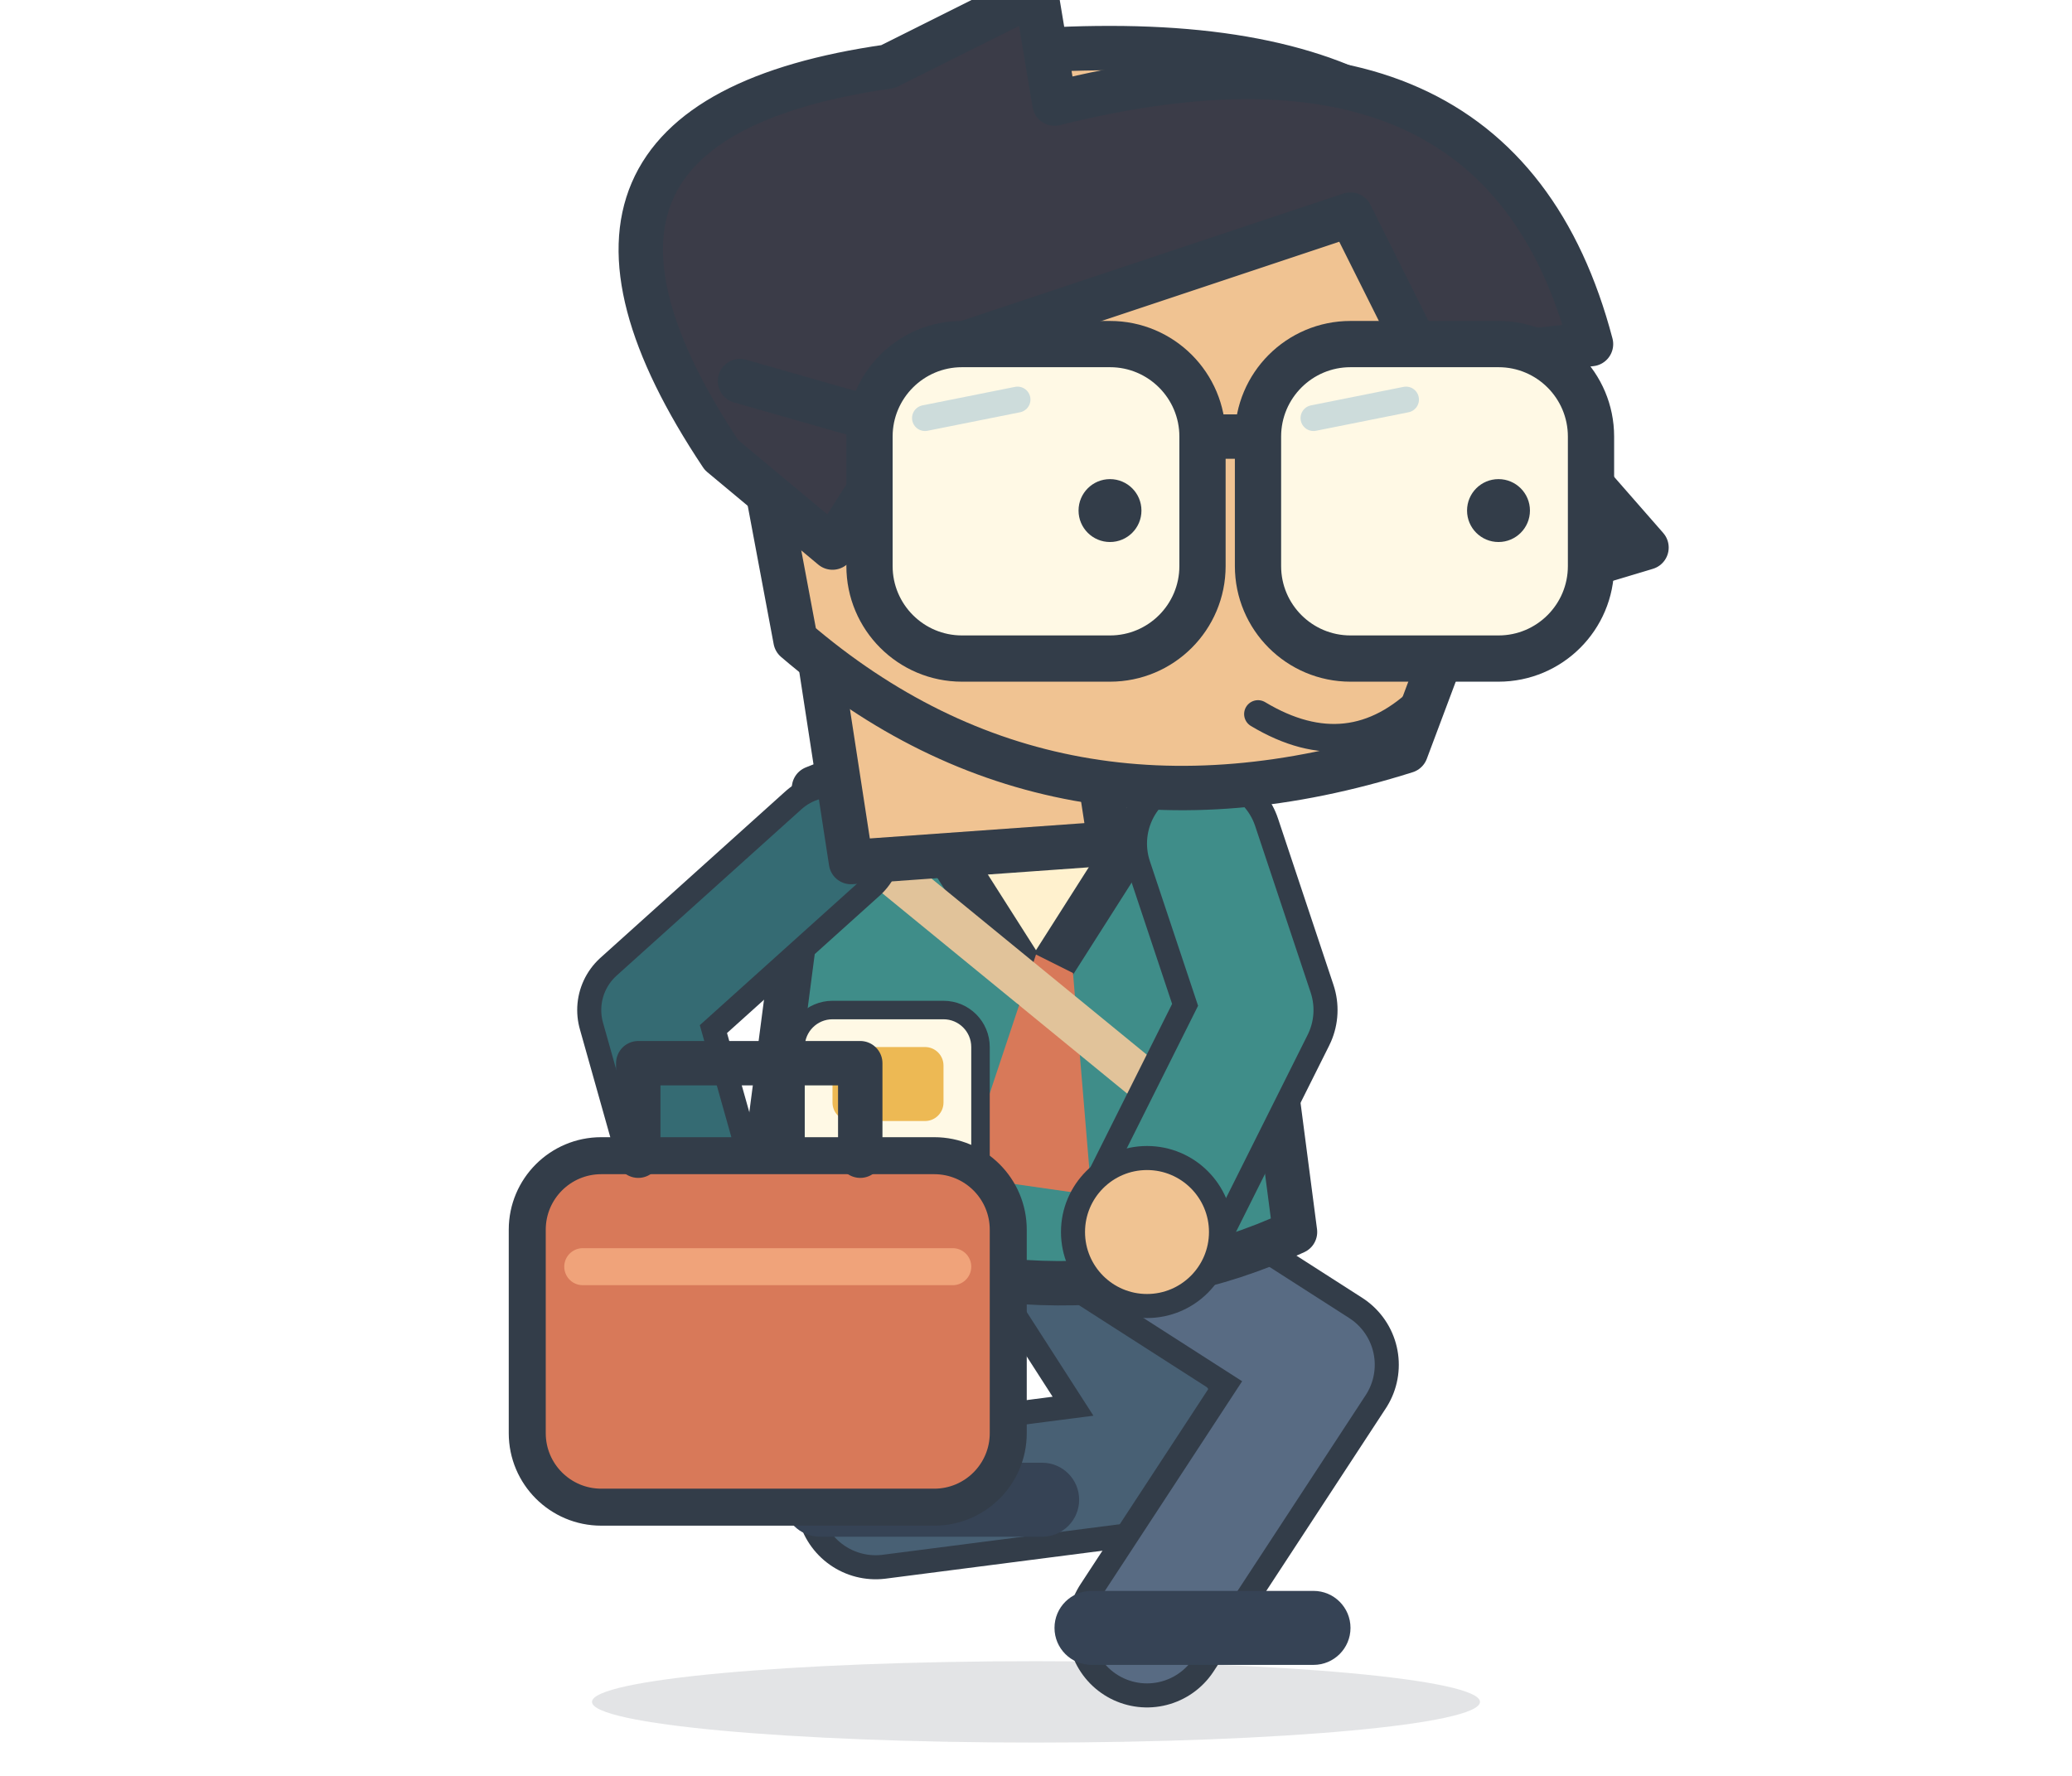
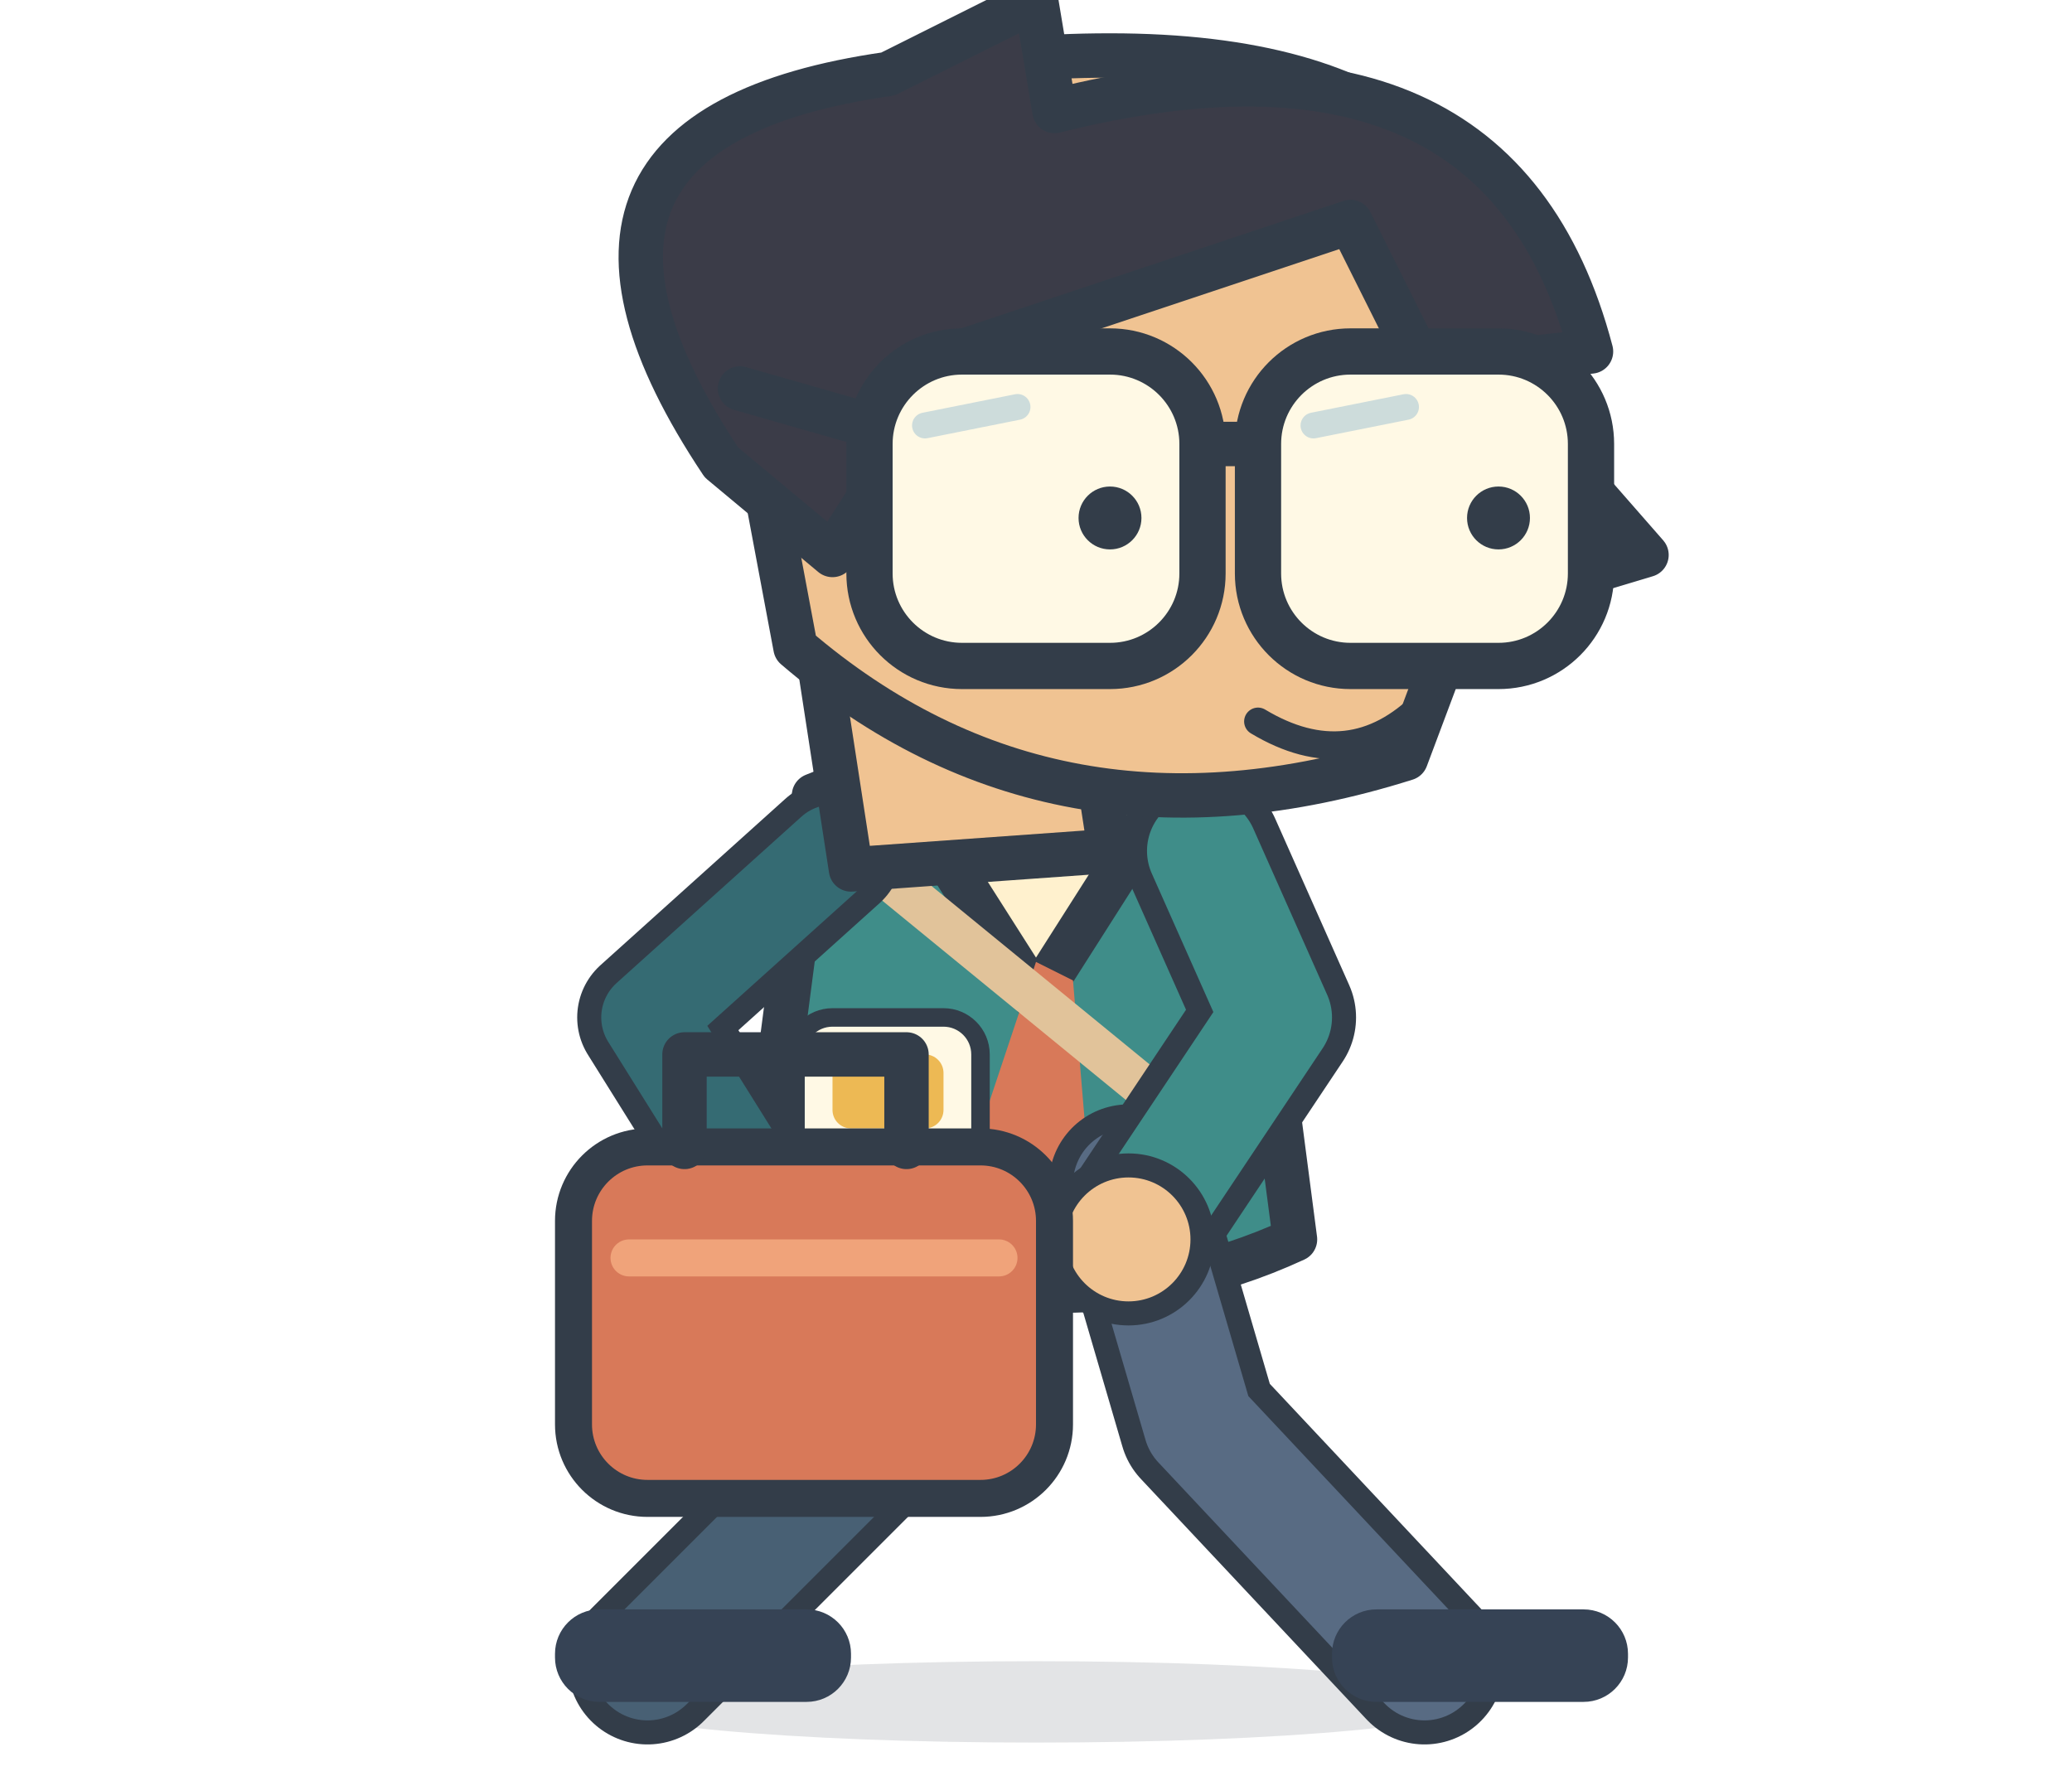
<svg xmlns="http://www.w3.org/2000/svg" width="112" height="96" viewBox="0 0 112 96">
  <ellipse cx="56" cy="92" rx="24" ry="2.2" fill="#333d49" opacity=".14" />
-   <path d="M55 64.6L64.194 78.899L47.333 81.072" fill="none" stroke="#333d49" stroke-width="8.6" stroke-linejoin="round" stroke-linecap="round" />
-   <path d="M55 64.6L64.194 78.899L47.333 81.072" fill="none" stroke="#486074" stroke-width="6" stroke-linejoin="round" stroke-linecap="round" />
-   <rect x="42.333" y="79.072" width="16" height="4" rx="2" fill="#364355" />
-   <path d="M57 64.6L71.311 73.776L62 88" fill="none" stroke="#333d49" stroke-width="8.6" stroke-linejoin="round" stroke-linecap="round" />
-   <path d="M57 64.6L71.311 73.776L62 88" fill="none" stroke="#586b83" stroke-width="6" stroke-linejoin="round" stroke-linecap="round" />
-   <rect x="57" y="86" width="16" height="4" rx="2" fill="#364355" />
-   <g transform="translate(0 -0.4)">
-     <path d="M44 43q12-5 23 1l3 23q-13 6-29-1Z" fill="#3f8d89" stroke="#333d49" stroke-width="2.4" stroke-linejoin="round" stroke-linecap="round" />
-     <path d="m49 43 7 11 7-11" fill="#fff1ce" stroke="#333d49" stroke-width="2.4" stroke-linejoin="round" stroke-linecap="round" />
-     <path d="m56 52-4 12 7 1-1-12" fill="#d87959" />
-     <path d="m45 45 22 18" fill="none" stroke="#e1c39a" stroke-width="2.3" stroke-linejoin="round" stroke-linecap="round" />
-     <rect x="43" y="55" width="10" height="13" rx="2" fill="#fff9e5" stroke="#333d49" stroke-width="1" />
-     <rect x="45" y="57" width="6" height="4" rx="1" fill="#edb954" />
-     <path d="M46 64h4" fill="none" stroke="#d87959" stroke-width="1.5" stroke-linejoin="round" stroke-linecap="round" />
-     <path d="M65 46L68 55L62 67" fill="none" stroke="#333d49" stroke-width="8.6" stroke-linejoin="round" stroke-linecap="round" />
-     <path d="M65 46L68 55L62 67" fill="none" stroke="#3f8d89" stroke-width="6" stroke-linejoin="round" stroke-linecap="round" />
-     <circle cx="62" cy="67" r="4" fill="#f0c392" stroke="#333d49" stroke-width="1.3" />
-     <path d="M45 46L35 55L37.5 63.874" fill="none" stroke="#333d49" stroke-width="7.6" stroke-linejoin="round" stroke-linecap="round" />
-     <path d="M45 46L35 55L37.5 63.874" fill="none" stroke="#356b73" stroke-width="5" stroke-linejoin="round" stroke-linecap="round" />
-     <rect x="28.5" y="62.874" width="26" height="19" rx="4" fill="#d87959" stroke="#333d49" stroke-width="2" />
-     <path d="M34.5 62.874v-5h12v5" fill="none" stroke="#333d49" stroke-width="2.4" stroke-linejoin="round" stroke-linecap="round" />
-     <path d="M31.5 68.874h20" fill="none" stroke="#f0a37a" stroke-width="2" stroke-linejoin="round" stroke-linecap="round" />
-     <path d="M44 34 58 33l2 13-14 1Z" fill="#f0c392" stroke="#333d49" stroke-width="2.4" stroke-linejoin="round" stroke-linecap="round" />
-     <path d="M40 19Q37 3 60 3q23 0 22 19l7 8-10 3-3 8q-19 6-33-6Z" fill="#f0c392" stroke="#333d49" stroke-width="2.4" stroke-linejoin="round" stroke-linecap="round" />
-     <path d="M39 25Q27 7 48 4l8-4 1 6q24-6 29 13l-9 1-4-8-21 7-7 11Z" fill="#3b3c48" stroke="#333d49" stroke-width="2.4" stroke-linejoin="round" stroke-linecap="round" />
-     <rect x="47" y="19" width="18" height="17" rx="5" fill="#fff9e5" stroke="#333d49" stroke-width="2.5" />
-     <rect x="68" y="19" width="18" height="17" rx="5" fill="#fff9e5" stroke="#333d49" stroke-width="2.5" />
-     <path d="M65 24h3m-21-1-7-2" fill="none" stroke="#333d49" stroke-width="2.4" stroke-linejoin="round" stroke-linecap="round" />
-     <circle cx="60" cy="28" r="1.7" fill="#333d49" />
-     <circle cx="81" cy="28" r="1.7" fill="#333d49" />
-     <path d="M68 39q5 3 9-1" fill="none" stroke="#333d49" stroke-width="1.5" stroke-linejoin="round" stroke-linecap="round" />
-     <path d="M50 23l5-1m16 1 5-1" fill="none" stroke="#cddcdb" stroke-width="1.4" stroke-linejoin="round" stroke-linecap="round" />
-   </g>
+   <path d="M51 64L48 77L35 90" fill="none" stroke="#333d49" stroke-width="8.6" stroke-linejoin="round" stroke-linecap="round" />
+   <path d="M51 64L48 77L35 90" fill="none" stroke="#486074" stroke-width="6" stroke-linejoin="round" stroke-linecap="round" />
+   <rect x="30" y="87" width="16" height="5" rx="2.4" fill="#364355" />
+   <path d="M44 43q12-5 23 1l3 23q-13 6-29-1Z" fill="#3f8d89" stroke="#333d49" stroke-width="2.4" stroke-linejoin="round" stroke-linecap="round" />
+   <path d="m49 43 7 11 7-11" fill="#fff1ce" stroke="#333d49" stroke-width="2.4" stroke-linejoin="round" stroke-linecap="round" />
+   <path d="m56 52-4 12 7 1-1-12" fill="#d87959" />
+   <path d="m45 45 22 18" fill="none" stroke="#e1c39a" stroke-width="2.3" stroke-linejoin="round" stroke-linecap="round" />
+   <rect x="43" y="55" width="10" height="13" rx="2" fill="#fff9e5" stroke="#333d49" stroke-width="1" />
+   <rect x="45" y="57" width="6" height="4" rx="1" fill="#edb954" />
+   <path d="M46 64h4" fill="none" stroke="#d87959" stroke-width="1.5" stroke-linejoin="round" stroke-linecap="round" />
+   <path d="M61 64L64.8 77L77 90" fill="none" stroke="#333d49" stroke-width="8.6" stroke-linejoin="round" stroke-linecap="round" />
+   <path d="M61 64L64.8 77L77 90" fill="none" stroke="#586b83" stroke-width="6" stroke-linejoin="round" stroke-linecap="round" />
+   <rect x="72" y="87" width="16" height="5" rx="2.4" fill="#364355" />
+   <path d="M65 46L69 55L61 67" fill="none" stroke="#333d49" stroke-width="8.6" stroke-linejoin="round" stroke-linecap="round" />
+   <path d="M65 46L69 55L61 67" fill="none" stroke="#3f8d89" stroke-width="6" stroke-linejoin="round" stroke-linecap="round" />
+   <circle cx="61" cy="67" r="4" fill="#f0c392" stroke="#333d49" stroke-width="1.3" />
+   <path d="M45 46L35 55L40 63" fill="none" stroke="#333d49" stroke-width="7.6" stroke-linejoin="round" stroke-linecap="round" />
+   <path d="M45 46L35 55L40 63" fill="none" stroke="#356b73" stroke-width="5" stroke-linejoin="round" stroke-linecap="round" />
+   <rect x="31" y="62" width="26" height="19" rx="4" fill="#d87959" stroke="#333d49" stroke-width="2" />
+   <path d="M37 62v-5h12v5" fill="none" stroke="#333d49" stroke-width="2.4" stroke-linejoin="round" stroke-linecap="round" />
+   <path d="M34 68h20" fill="none" stroke="#f0a37a" stroke-width="2" stroke-linejoin="round" stroke-linecap="round" />
+   <path d="M44 34 58 33l2 13-14 1Z" fill="#f0c392" stroke="#333d49" stroke-width="2.4" stroke-linejoin="round" stroke-linecap="round" />
+   <path d="M40 19Q37 3 60 3q23 0 22 19l7 8-10 3-3 8q-19 6-33-6Z" fill="#f0c392" stroke="#333d49" stroke-width="2.4" stroke-linejoin="round" stroke-linecap="round" />
+   <path d="M39 25Q27 7 48 4l8-4 1 6q24-6 29 13l-9 1-4-8-21 7-7 11Z" fill="#3b3c48" stroke="#333d49" stroke-width="2.4" stroke-linejoin="round" stroke-linecap="round" />
+   <rect x="47" y="19" width="18" height="17" rx="5" fill="#fff9e5" stroke="#333d49" stroke-width="2.5" />
+   <rect x="68" y="19" width="18" height="17" rx="5" fill="#fff9e5" stroke="#333d49" stroke-width="2.5" />
+   <path d="M65 24h3m-21-1-7-2" fill="none" stroke="#333d49" stroke-width="2.4" stroke-linejoin="round" stroke-linecap="round" />
+   <circle cx="60" cy="28" r="1.7" fill="#333d49" />
+   <circle cx="81" cy="28" r="1.7" fill="#333d49" />
+   <path d="M68 39q5 3 9-1" fill="none" stroke="#333d49" stroke-width="1.5" stroke-linejoin="round" stroke-linecap="round" />
+   <path d="M50 23l5-1m16 1 5-1" fill="none" stroke="#cddcdb" stroke-width="1.4" stroke-linejoin="round" stroke-linecap="round" />
</svg>
